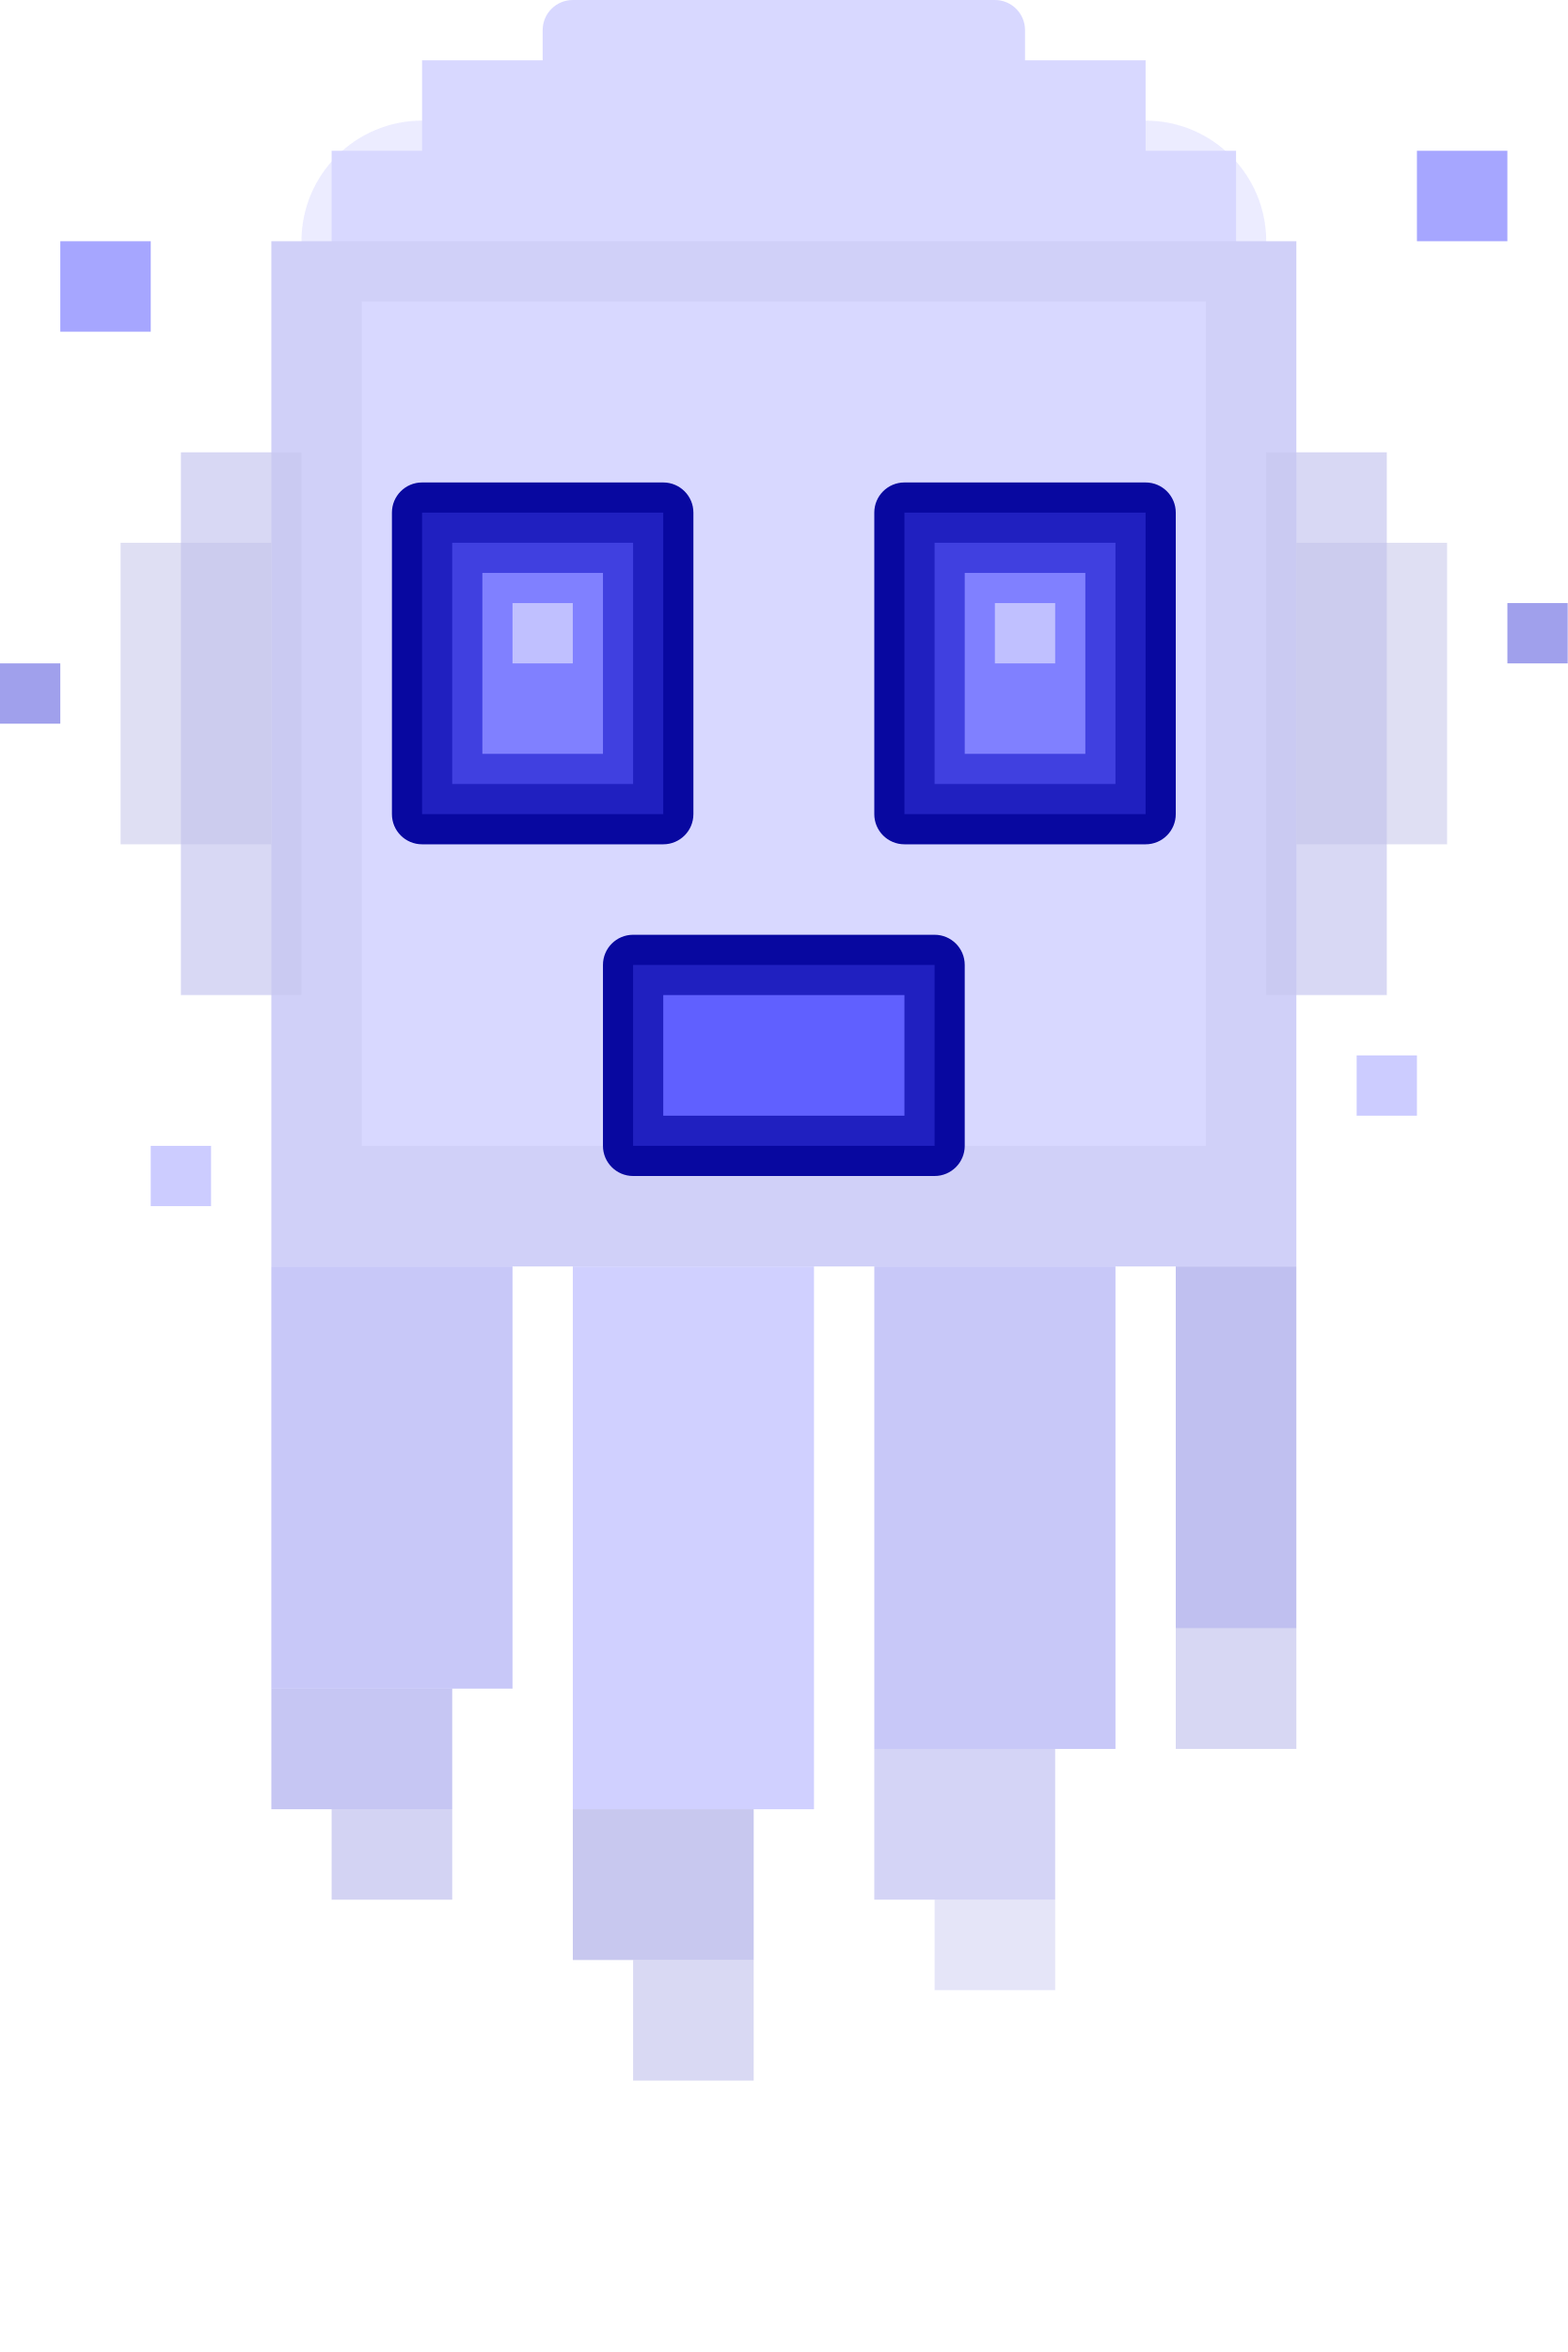
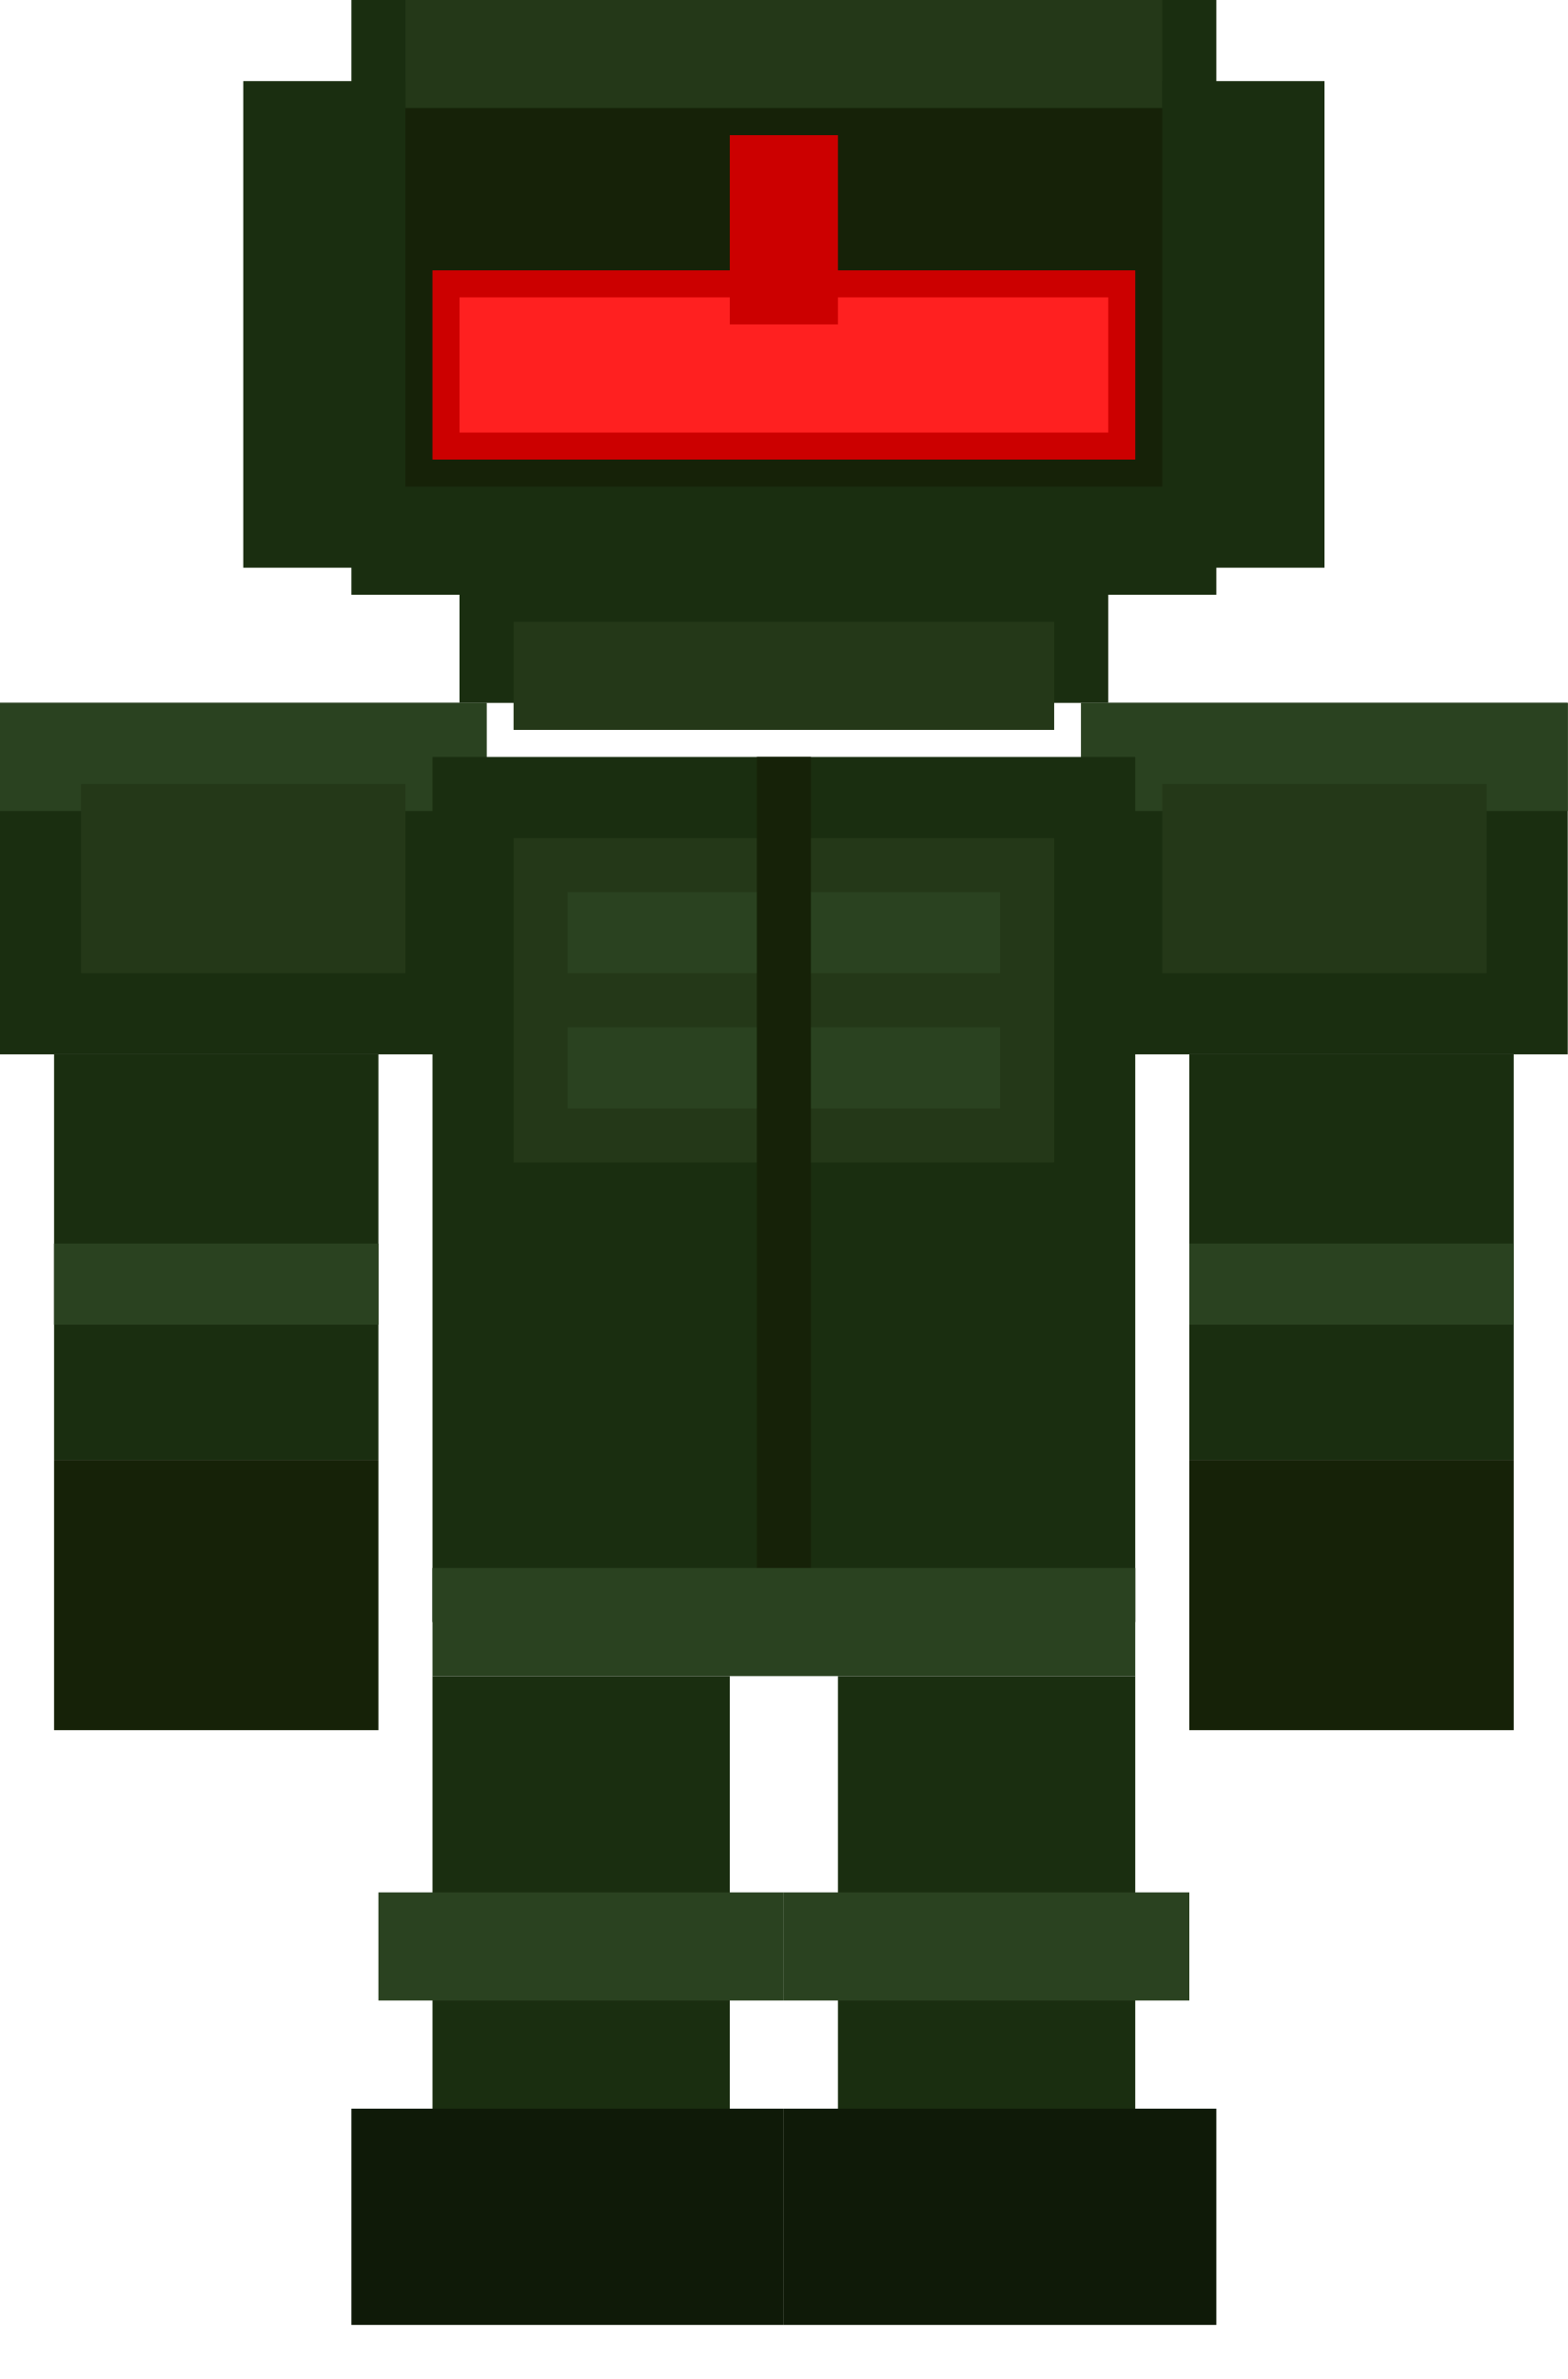
- <svg xmlns="http://www.w3.org/2000/svg" viewBox="0 0 52 78" fill="none">
-   <rect x="10" y="4" width="32" height="10" rx="4" fill="#8080ff" opacity="0.15" />
-   <rect x="18" y="0" width="16" height="4" rx="1" fill="#d8d8ff" />
-   <rect x="14" y="2" width="24" height="4" fill="#d8d8ff" />
-   <rect x="11" y="5" width="30" height="4" fill="#d8d8ff" />
-   <rect x="9" y="8" width="34" height="34" fill="#d0d0f8" />
-   <rect x="12" y="10" width="28" height="28" fill="#d8d8ff" />
-   <rect x="13" y="16" width="10" height="12" rx="1" fill="#0808a0" />
-   <rect x="29" y="16" width="10" height="12" rx="1" fill="#0808a0" />
-   <rect x="14" y="17" width="8" height="10" fill="#2020c0" />
-   <rect x="30" y="17" width="8" height="10" fill="#2020c0" />
-   <rect x="15" y="18" width="6" height="8" fill="#4040e0" />
-   <rect x="31" y="18" width="6" height="8" fill="#4040e0" />
-   <rect x="16" y="19" width="4" height="6" fill="#8080ff" />
-   <rect x="32" y="19" width="4" height="6" fill="#8080ff" />
-   <rect x="17" y="20" width="2" height="2" fill="#c0c0ff" />
-   <rect x="33" y="20" width="2" height="2" fill="#c0c0ff" />
-   <rect x="20" y="31" width="12" height="8" rx="1" fill="#0808a0" />
-   <rect x="21" y="32" width="10" height="6" fill="#2020c0" />
-   <rect x="22" y="33" width="8" height="4" fill="#6060ff" />
-   <rect x="6" y="15" width="4" height="18" fill="#c8c8f0" opacity="0.7" />
-   <rect x="42" y="15" width="4" height="18" fill="#c8c8f0" opacity="0.7" />
-   <rect x="4" y="18" width="5" height="10" fill="#c0c0e8" opacity="0.5" />
-   <rect x="43" y="18" width="5" height="10" fill="#c0c0e8" opacity="0.5" />
-   <rect x="9" y="42" width="8" height="14" fill="#c8c8f8" />
-   <rect x="19" y="42" width="8" height="18" fill="#d0d0ff" />
-   <rect x="29" y="42" width="8" height="16" fill="#c8c8f8" />
-   <rect x="39" y="42" width="4" height="12" fill="#c0c0f0" />
-   <rect x="9" y="56" width="6" height="4" fill="#b8b8f0" opacity="0.8" />
-   <rect x="19" y="60" width="6" height="5" fill="#b0b0e8" opacity="0.7" />
-   <rect x="29" y="58" width="6" height="5" fill="#b8b8f0" opacity="0.6" />
-   <rect x="39" y="54" width="4" height="4" fill="#b0b0e8" opacity="0.5" />
-   <rect x="11" y="60" width="4" height="3" fill="#a8a8e8" opacity="0.5" />
-   <rect x="21" y="65" width="4" height="4" fill="#a0a0e0" opacity="0.4" />
-   <rect x="31" y="63" width="4" height="3" fill="#a8a8e8" opacity="0.3" />
-   <rect x="2" y="8" width="3" height="3" fill="#8080ff" opacity="0.7" />
-   <rect x="47" y="5" width="3" height="3" fill="#8080ff" opacity="0.7" />
-   <rect x="0" y="22" width="2" height="2" fill="#6060e0" opacity="0.6" />
-   <rect x="50" y="20" width="2" height="2" fill="#6060e0" opacity="0.6" />
-   <rect x="5" y="38" width="2" height="2" fill="#8080ff" opacity="0.4" />
-   <rect x="45" y="35" width="2" height="2" fill="#8080ff" opacity="0.4" />
+ <svg xmlns="http://www.w3.org/2000/svg" viewBox="0 0 58 88" fill="none">
+   <rect x="13" y="0" width="32" height="22" fill="#1A2E10" />
+   <rect x="15" y="0" width="28" height="4" fill="#243818" />
+   <rect x="14" y="4" width="30" height="14" fill="#162208" />
+   <rect x="16" y="10" width="26" height="7" fill="#CC0000" />
+   <rect x="17" y="11" width="24" height="5" fill="#FF2020" />
+   <rect x="27" y="5" width="4" height="7" fill="#CC0000" />
+   <rect x="17" y="20" width="24" height="6" fill="#1A2E10" />
+   <rect x="19" y="23" width="20" height="4" fill="#243818" />
+   <rect x="9" y="3" width="6" height="18" fill="#1A2E10" />
+   <rect x="43" y="3" width="6" height="18" fill="#1A2E10" />
+   <rect x="0" y="26" width="18" height="13" fill="#1A2E10" />
+   <rect x="40" y="26" width="18" height="13" fill="#1A2E10" />
+   <rect x="0" y="26" width="18" height="4" fill="#2A4220" />
+   <rect x="40" y="26" width="18" height="4" fill="#2A4220" />
+   <rect x="3" y="29" width="12" height="7" fill="#243818" />
+   <rect x="43" y="29" width="12" height="7" fill="#243818" />
+   <rect x="2" y="39" width="12" height="15" fill="#1A2E10" />
+   <rect x="44" y="39" width="12" height="15" fill="#1A2E10" />
+   <rect x="2" y="46" width="12" height="3" fill="#2A4220" />
+   <rect x="44" y="46" width="12" height="3" fill="#2A4220" />
+   <rect x="2" y="54" width="12" height="10" fill="#162208" />
+   <rect x="44" y="54" width="12" height="10" fill="#162208" />
+   <rect x="16" y="28" width="26" height="32" fill="#1A2E10" />
+   <rect x="19" y="31" width="20" height="12" fill="#243818" />
+   <rect x="21" y="33" width="16" height="3" fill="#2A4220" />
+   <rect x="21" y="38" width="16" height="3" fill="#2A4220" />
+   <rect x="28" y="28" width="2" height="32" fill="#162208" />
+   <rect x="16" y="58" width="26" height="4" fill="#2A4220" />
+   <rect x="16" y="62" width="11" height="22" fill="#1A2E10" />
+   <rect x="31" y="62" width="11" height="22" fill="#1A2E10" />
+   <rect x="14" y="70" width="15" height="4" fill="#2A4220" />
+   <rect x="29" y="70" width="15" height="4" fill="#2A4220" />
+   <rect x="13" y="78" width="16" height="8" fill="#0F1A08" />
+   <rect x="29" y="78" width="16" height="8" fill="#0F1A08" />
</svg>
